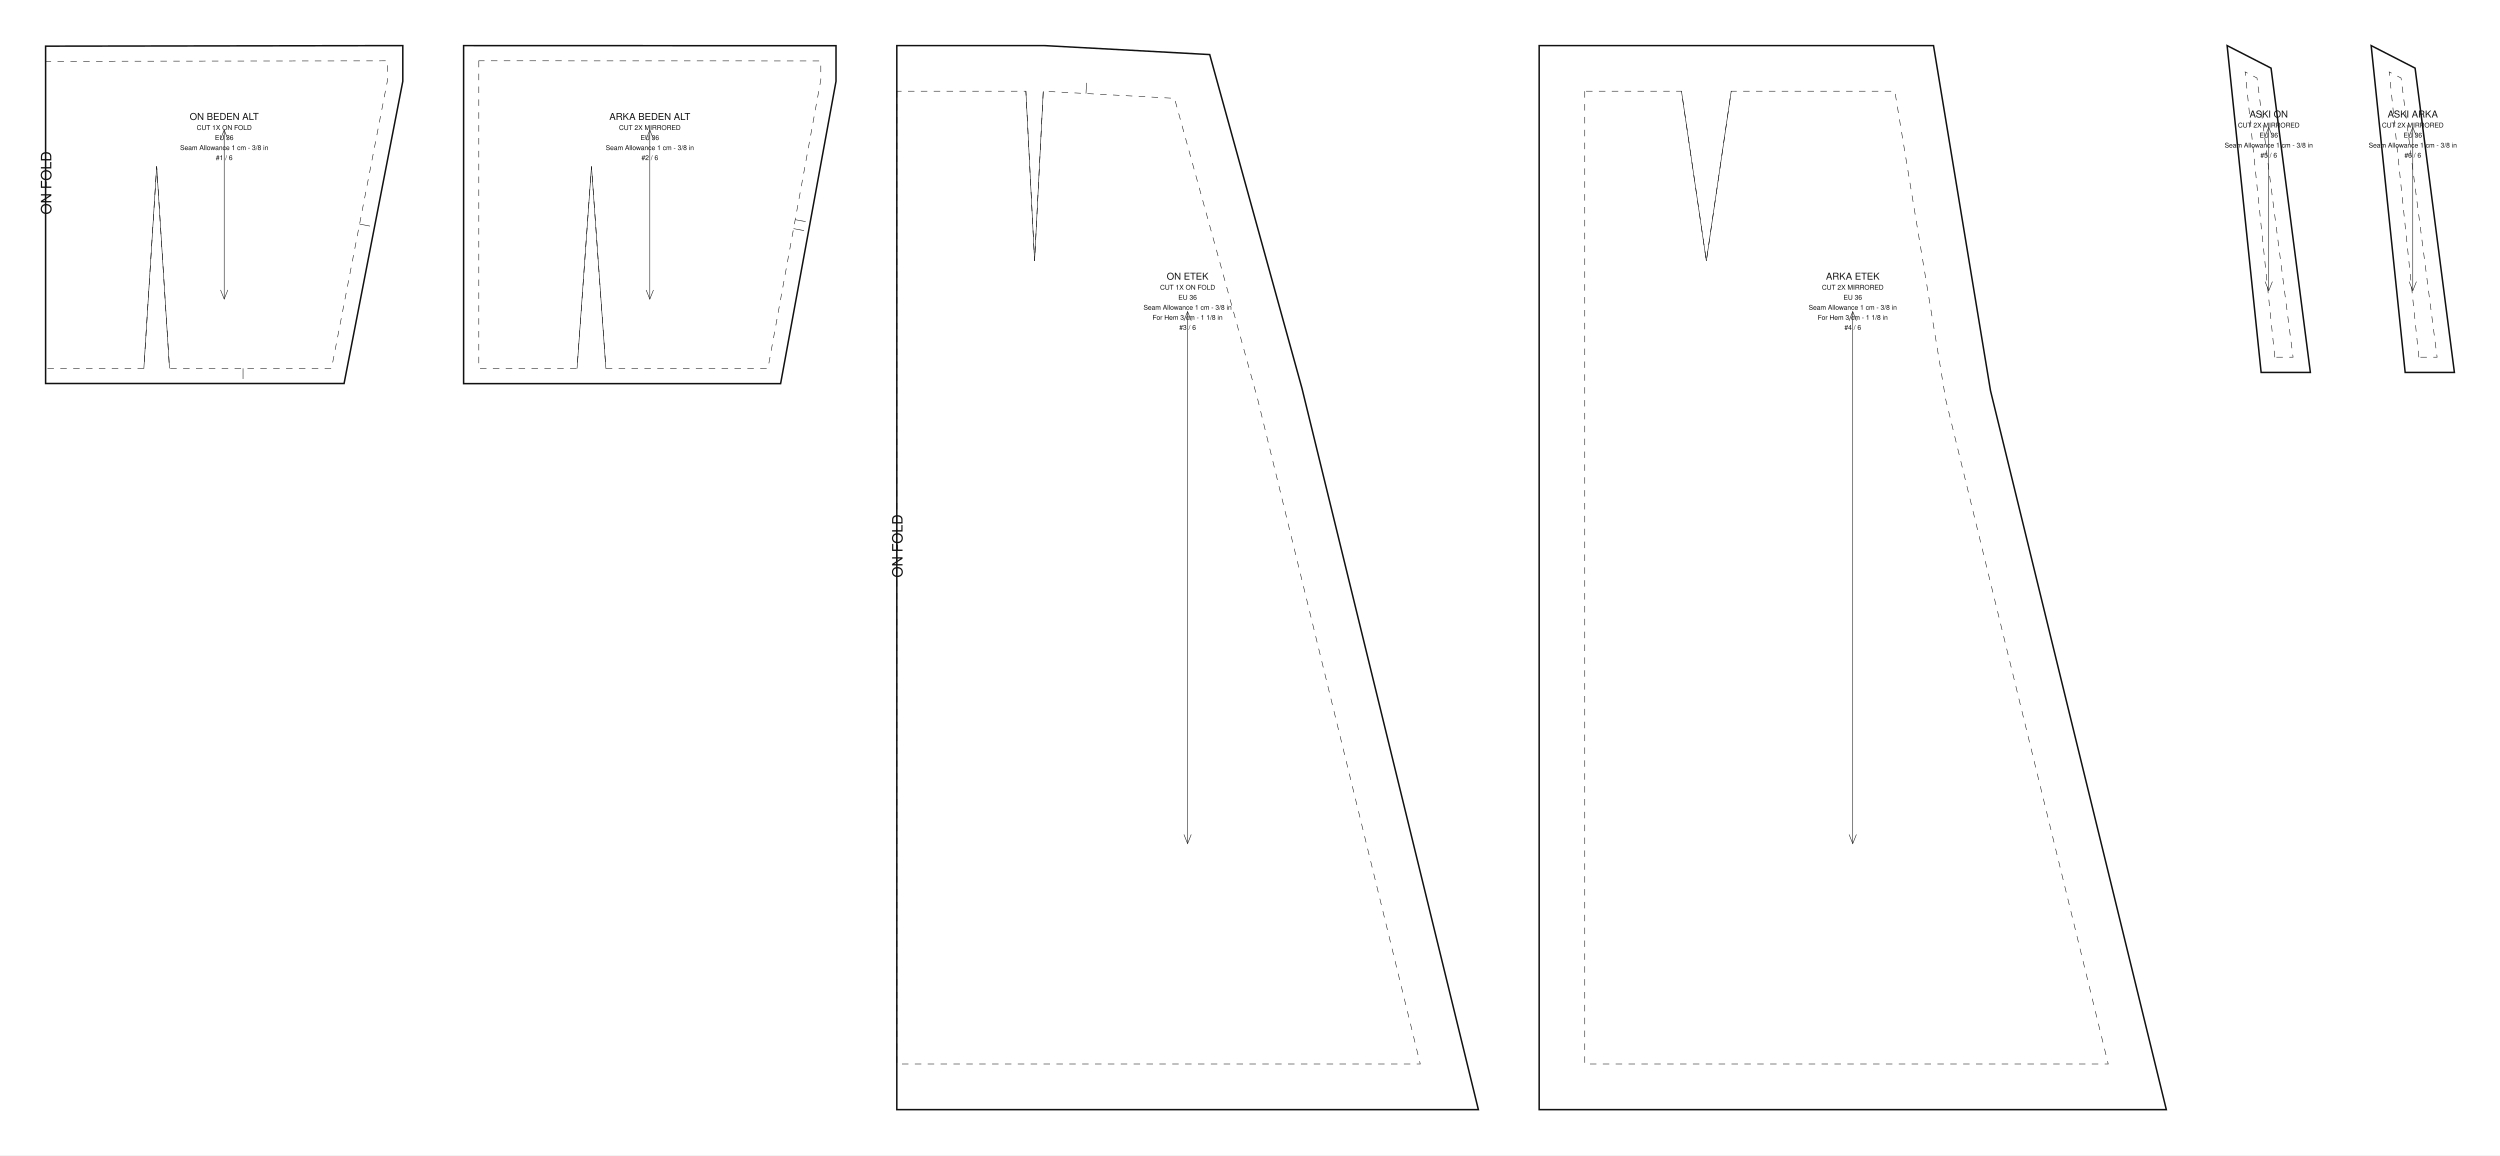
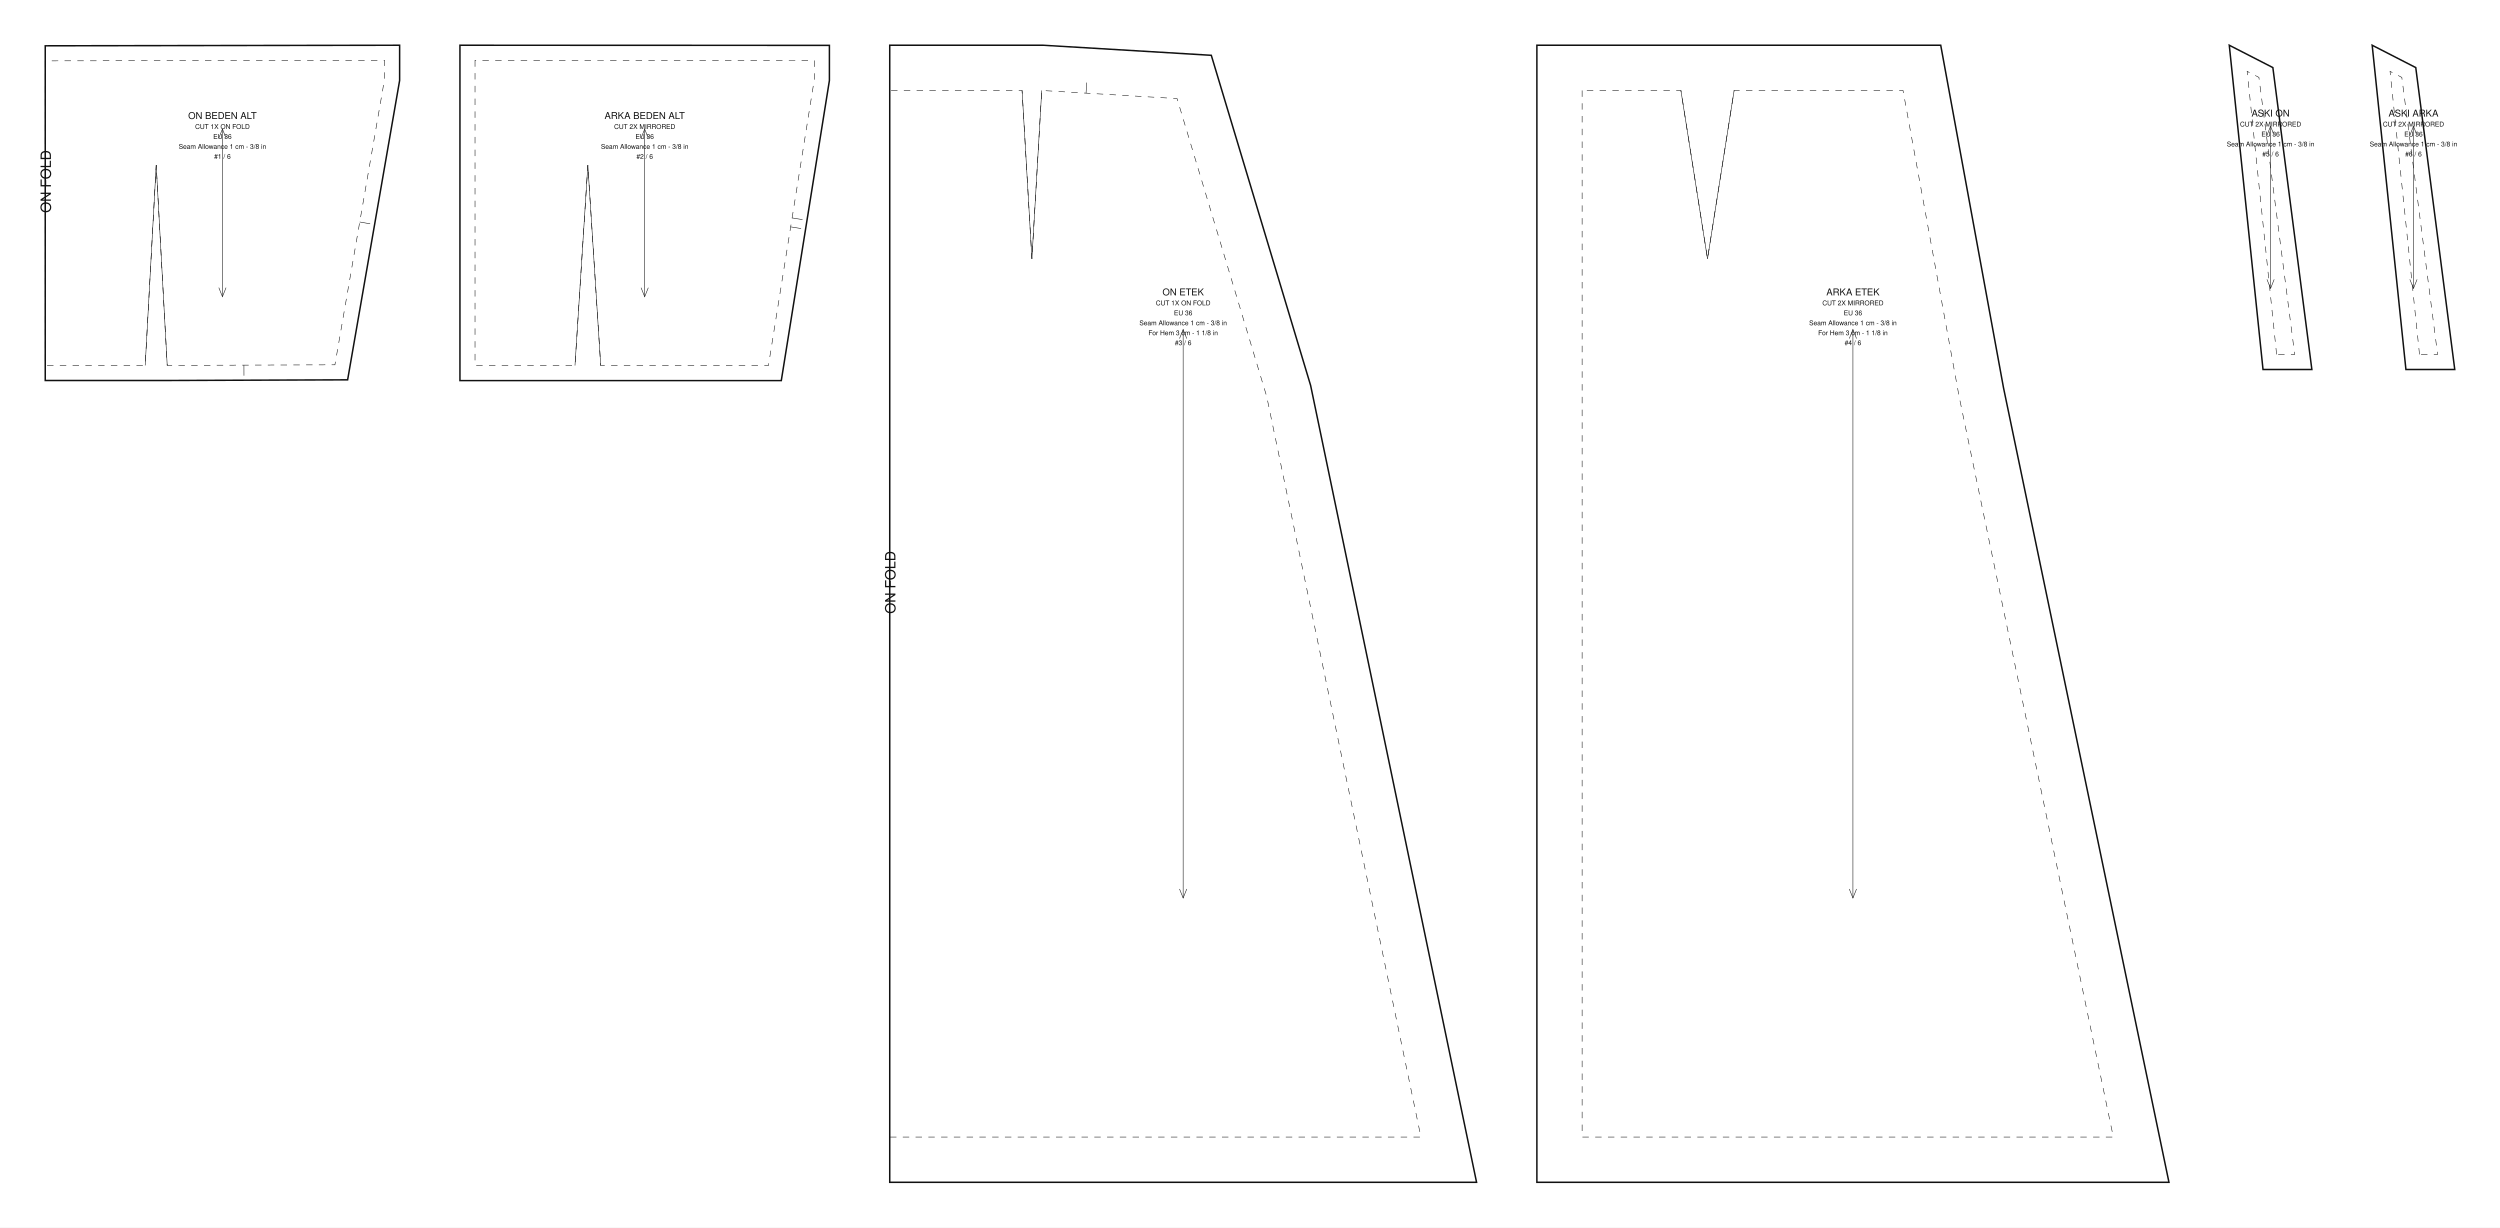
- <svg xmlns="http://www.w3.org/2000/svg" data-ops="23" viewBox="0 0 1644.714 760.000" width="1644.714mm" height="760.000mm" data-scale="1:1" data-unit-mm="1" data-sheet="stitchu-pattern-sheet-v1" data-graf="taban-elbise" data-body="gercek36" data-parca="6">
-   <rect width="1644.714" height="760.000" fill="#ffffff" />
+ <svg xmlns="http://www.w3.org/2000/svg" data-ops="23" viewBox="0 0 1657.804 814.000" width="1657.804mm" height="814.000mm" data-scale="1:1" data-unit-mm="1" data-sheet="stitchu-pattern-sheet-v1" data-graf="taban-elbise" data-body="gercek36" data-parca="6">
+   <rect width="1657.804" height="814.000" fill="#ffffff" />
  <g font-family="Helvetica,Arial,sans-serif" fill="none" stroke="#111111">
    <g data-panel="on_beden_alt">
-       <path data-katman="1" data-tur="kesim" stroke-width="1.000" d="M 30.000 30.367 L 30.000 252.315 L 226.362 252.315 L 265.000 53.478 L 265.000 30.000 Z" />
-       <path data-katman="14" data-tur="dikis" stroke-width="0.350" stroke-dasharray="4.233 4.233" d="M 30.000 40.352 L 30.000 242.315 L 94.641 242.315 L 103.075 109.455 L 111.508 242.315 L 218.118 242.315 L 255.000 52.515 L 255.000 40.015 L 30.000 40.352 Z" />
+       <path data-katman="1" data-tur="kesim" stroke-width="1.000" d="M 30.000 30.367 L 30.000 252.315 L 110.899 252.315 L 230.518 251.872 L 265.000 53.377 L 265.000 30.000 Z" />
+       <path data-katman="14" data-tur="dikis" stroke-width="0.350" stroke-dasharray="4.233 4.233" d="M 30.000 40.352 L 30.000 242.315 L 96.281 242.315 L 103.581 109.455 L 110.881 242.315 L 222.100 241.903 L 255.000 52.515 L 255.000 40.015 L 30.000 40.352 Z" />
      <path data-katman="6" data-tur="kat" stroke-width="0.350" stroke-dasharray="4.233 4.233" d="M 30.000 40.352 L 30.000 242.315" />
      <text data-katman="15" x="33.760" y="141.158" font-size="9.400" fill="#111111" stroke="none" transform="rotate(-90 33.760 141.158)">ON FOLD</text>
-       <path data-katman="8" data-tur="pens" data-edge="dart_on_beden.1" stroke-width="0.350" d="M 94.641 242.315 L 103.075 109.455" />
-       <path data-katman="8" data-tur="pens" data-edge="dart_on_beden.2" stroke-width="0.350" d="M 103.075 109.455 L 111.508 242.315" />
-       <path data-katman="4" data-tur="centik" data-edge="waist_front.2" stroke-width="0.350" d="M 159.893 242.315 L 159.893 249.315" />
-       <path data-katman="4" data-tur="centik" data-edge="side_front" stroke-width="0.350" d="M 236.559 147.415 L 243.430 148.750" />
+       <path data-katman="8" data-tur="pens" data-edge="dart_on_beden.1" stroke-width="0.350" d="M 96.281 242.315 L 103.581 109.455" />
+       <path data-katman="8" data-tur="pens" data-edge="dart_on_beden.2" stroke-width="0.350" d="M 103.581 109.455 L 110.881 242.315" />
+       <path data-katman="4" data-tur="centik" data-edge="waist_front.2" stroke-width="0.350" d="M 161.750 242.127 L 161.775 249.126" />
+       <path data-katman="4" data-tur="centik" data-edge="side_front" stroke-width="0.350" d="M 238.550 147.209 L 245.447 148.407" />
      <path data-katman="7" data-tur="grain" stroke-width="0.350" d="M 147.500 85.579 L 147.500 196.736" />
      <path data-katman="7" data-tur="grainOk" stroke-width="0.350" d="M 149.900 91.579 L 147.500 85.579 L 145.100 91.579" />
      <path data-katman="7" data-tur="grainOk" stroke-width="0.350" d="M 145.100 190.736 L 147.500 196.736 L 149.900 190.736" />
      <text data-katman="15" x="147.500" y="78.909" text-anchor="middle" font-size="6.300" fill="#111111" stroke="none">ON BEDEN ALT</text>
      <text data-katman="15" x="147.500" y="85.509" text-anchor="middle" font-size="4.400" fill="#111111" stroke="none">CUT 1X ON FOLD</text>
      <text data-katman="15" x="147.500" y="92.109" text-anchor="middle" font-size="4.400" fill="#111111" stroke="none">EU 36</text>
      <text data-katman="15" x="147.500" y="98.709" text-anchor="middle" font-size="4.400" fill="#111111" stroke="none">Seam Allowance 1 cm - 3/8 in</text>
      <text data-katman="15" x="147.500" y="105.309" text-anchor="middle" font-size="4.400" fill="#111111" stroke="none">#1 / 6</text>
    </g>
    <g data-panel="arka_beden_alt">
-       <path data-katman="1" data-tur="kesim" stroke-width="1.000" d="M 305.000 30.000 L 305.000 252.379 L 513.549 252.379 L 550.000 53.488 L 550.000 30.083 Z" />
-       <path data-katman="14" data-tur="dikis" stroke-width="0.350" stroke-dasharray="4.233 4.233" d="M 315.000 40.003 L 315.000 242.379 L 379.641 242.379 L 389.123 109.519 L 398.606 242.379 L 505.216 242.379 L 540.000 52.579 L 540.000 40.079 L 315.000 40.003 Z" />
-       <path data-katman="8" data-tur="pens" data-edge="dart_arka_beden.1" stroke-width="0.350" d="M 379.641 242.379 L 389.123 109.519" />
-       <path data-katman="8" data-tur="pens" data-edge="dart_arka_beden.2" stroke-width="0.350" d="M 389.123 109.519 L 398.606 242.379" />
-       <path data-katman="4" data-tur="centik" data-edge="side_back" stroke-width="0.350" d="M 522.067 150.430 L 528.952 151.692" />
-       <path data-katman="4" data-tur="centik" data-edge="side_back" stroke-width="0.350" d="M 523.149 144.529 L 530.034 145.790" />
+       <path data-katman="1" data-tur="kesim" stroke-width="1.000" d="M 305.000 30.000 L 305.000 252.379 L 518.091 252.379 L 550.000 53.376 L 550.000 30.083 Z" />
+       <path data-katman="14" data-tur="dikis" stroke-width="0.350" stroke-dasharray="4.233 4.233" d="M 315.000 40.003 L 315.000 242.379 L 381.281 242.379 L 389.815 109.519 L 398.348 242.379 L 509.567 242.379 L 540.000 52.579 L 540.000 40.079 L 315.000 40.003 Z" />
+       <path data-katman="8" data-tur="pens" data-edge="dart_arka_beden.1" stroke-width="0.350" d="M 381.281 242.379 L 389.815 109.519" />
+       <path data-katman="8" data-tur="pens" data-edge="dart_arka_beden.2" stroke-width="0.350" d="M 389.815 109.519 L 398.348 242.379" />
+       <path data-katman="4" data-tur="centik" data-edge="side_back" stroke-width="0.350" d="M 524.309 150.442 L 531.220 151.550" />
+       <path data-katman="4" data-tur="centik" data-edge="side_back" stroke-width="0.350" d="M 525.258 144.517 L 532.170 145.625" />
      <path data-katman="7" data-tur="grain" stroke-width="0.350" d="M 427.500 85.595 L 427.500 196.785" />
      <path data-katman="7" data-tur="grainOk" stroke-width="0.350" d="M 429.900 91.595 L 427.500 85.595 L 425.100 91.595" />
      <path data-katman="7" data-tur="grainOk" stroke-width="0.350" d="M 425.100 190.785 L 427.500 196.785 L 429.900 190.785" />
      <text data-katman="15" x="427.500" y="78.923" text-anchor="middle" font-size="6.300" fill="#111111" stroke="none">ARKA BEDEN ALT</text>
      <text data-katman="15" x="427.500" y="85.523" text-anchor="middle" font-size="4.400" fill="#111111" stroke="none">CUT 2X MIRRORED</text>
      <text data-katman="15" x="427.500" y="92.123" text-anchor="middle" font-size="4.400" fill="#111111" stroke="none">EU 36</text>
      <text data-katman="15" x="427.500" y="98.723" text-anchor="middle" font-size="4.400" fill="#111111" stroke="none">Seam Allowance 1 cm - 3/8 in</text>
      <text data-katman="15" x="427.500" y="105.323" text-anchor="middle" font-size="4.400" fill="#111111" stroke="none">#2 / 6</text>
    </g>
    <g data-panel="on_etek">
-       <path data-katman="1" data-tur="kesim" stroke-width="1.000" d="M 590.000 30.000 L 590.000 730.000 L 972.596 730.000 L 856.535 255.439 L 795.854 35.901 L 687.164 30.000 L 674.915 30.000 Z" />
-       <path data-katman="14" data-tur="dikis" stroke-width="0.350" stroke-dasharray="4.233 4.233" d="M 590.000 60.000 L 590.000 700.000 L 934.375 700.000 L 827.500 263.000 L 772.686 64.687 L 686.351 60.000 L 680.633 171.650 L 674.915 60.000 L 590.000 60.000 Z" />
-       <path data-katman="6" data-tur="kat" stroke-width="0.350" stroke-dasharray="4.233 4.233" d="M 590.000 60.000 L 590.000 700.000" />
-       <text data-katman="15" x="593.760" y="380.000" font-size="9.400" fill="#111111" stroke="none" transform="rotate(-90 593.760 380.000)">ON FOLD</text>
-       <path data-katman="8" data-tur="pens" data-edge="dart_on_etek.1" stroke-width="0.350" d="M 686.351 60.000 L 680.633 171.650" />
-       <path data-katman="8" data-tur="pens" data-edge="dart_on_etek.2" stroke-width="0.350" d="M 680.633 171.650 L 674.915 60.000" />
-       <path data-katman="4" data-tur="centik" data-edge="waist_front.1" stroke-width="0.350" d="M 714.461 61.526 L 714.841 54.536" />
-       <path data-katman="7" data-tur="grain" stroke-width="0.350" d="M 781.298 205.000 L 781.298 555.000" />
-       <path data-katman="7" data-tur="grainOk" stroke-width="0.350" d="M 783.698 211.000 L 781.298 205.000 L 778.898 211.000" />
-       <path data-katman="7" data-tur="grainOk" stroke-width="0.350" d="M 778.898 549.000 L 781.298 555.000 L 783.698 549.000" />
-       <text data-katman="15" x="781.298" y="184.000" text-anchor="middle" font-size="6.300" fill="#111111" stroke="none">ON ETEK</text>
-       <text data-katman="15" x="781.298" y="190.600" text-anchor="middle" font-size="4.400" fill="#111111" stroke="none">CUT 1X ON FOLD</text>
-       <text data-katman="15" x="781.298" y="197.200" text-anchor="middle" font-size="4.400" fill="#111111" stroke="none">EU 36</text>
-       <text data-katman="15" x="781.298" y="203.800" text-anchor="middle" font-size="4.400" fill="#111111" stroke="none">Seam Allowance 1 cm - 3/8 in</text>
-       <text data-katman="15" x="781.298" y="210.400" text-anchor="middle" font-size="4.400" fill="#111111" stroke="none">For Hem 3 cm - 1 1/8 in</text>
-       <text data-katman="15" x="781.298" y="217.000" text-anchor="middle" font-size="4.400" fill="#111111" stroke="none">#3 / 6</text>
+       <path data-katman="1" data-tur="kesim" stroke-width="1.000" d="M 590.000 30.000 L 590.000 784.000 L 979.141 784.000 L 869.104 255.606 L 803.235 36.673 L 691.691 30.000 L 677.754 30.000 Z" />
+       <path data-katman="14" data-tur="dikis" stroke-width="0.350" stroke-dasharray="4.233 4.233" d="M 590.000 60.000 L 590.000 754.000 L 942.250 754.000 L 840.000 263.000 L 780.541 65.369 L 690.794 60.000 L 684.274 171.650 L 677.754 60.000 L 590.000 60.000 Z" />
+       <path data-katman="6" data-tur="kat" stroke-width="0.350" stroke-dasharray="4.233 4.233" d="M 590.000 60.000 L 590.000 754.000" />
+       <text data-katman="15" x="593.760" y="407.000" font-size="9.400" fill="#111111" stroke="none" transform="rotate(-90 593.760 407.000)">ON FOLD</text>
+       <path data-katman="8" data-tur="pens" data-edge="dart_on_etek.1" stroke-width="0.350" d="M 690.794 60.000 L 684.274 171.650" />
+       <path data-katman="8" data-tur="pens" data-edge="dart_on_etek.2" stroke-width="0.350" d="M 684.274 171.650 L 677.754 60.000" />
+       <path data-katman="4" data-tur="centik" data-edge="waist_front.1" stroke-width="0.350" d="M 720.191 61.759 L 720.609 54.771" />
+       <path data-katman="7" data-tur="grain" stroke-width="0.350" d="M 784.571 218.500 L 784.571 595.500" />
+       <path data-katman="7" data-tur="grainOk" stroke-width="0.350" d="M 786.971 224.500 L 784.571 218.500 L 782.171 224.500" />
+       <path data-katman="7" data-tur="grainOk" stroke-width="0.350" d="M 782.171 589.500 L 784.571 595.500 L 786.971 589.500" />
+       <text data-katman="15" x="784.571" y="195.880" text-anchor="middle" font-size="6.300" fill="#111111" stroke="none">ON ETEK</text>
+       <text data-katman="15" x="784.571" y="202.480" text-anchor="middle" font-size="4.400" fill="#111111" stroke="none">CUT 1X ON FOLD</text>
+       <text data-katman="15" x="784.571" y="209.080" text-anchor="middle" font-size="4.400" fill="#111111" stroke="none">EU 36</text>
+       <text data-katman="15" x="784.571" y="215.680" text-anchor="middle" font-size="4.400" fill="#111111" stroke="none">Seam Allowance 1 cm - 3/8 in</text>
+       <text data-katman="15" x="784.571" y="222.280" text-anchor="middle" font-size="4.400" fill="#111111" stroke="none">For Hem 3 cm - 1 1/8 in</text>
+       <text data-katman="15" x="784.571" y="228.880" text-anchor="middle" font-size="4.400" fill="#111111" stroke="none">#3 / 6</text>
    </g>
    <g data-panel="arka_etek">
-       <path data-katman="1" data-tur="kesim" stroke-width="1.000" d="M 1012.596 30.000 L 1012.596 730.000 L 1425.192 730.000 L 1309.509 256.984 L 1272.029 30.000 L 1106.216 30.000 Z" />
-       <path data-katman="14" data-tur="dikis" stroke-width="0.350" stroke-dasharray="4.233 4.233" d="M 1042.596 60.000 L 1042.596 700.000 L 1386.971 700.000 L 1280.096 263.000 L 1246.577 60.000 L 1138.947 60.000 L 1122.581 171.650 L 1106.216 60.000 L 1042.596 60.000 Z" />
-       <path data-katman="8" data-tur="pens" data-edge="dart_arka_etek.1" stroke-width="0.350" d="M 1138.947 60.000 L 1122.581 171.650" />
-       <path data-katman="8" data-tur="pens" data-edge="dart_arka_etek.2" stroke-width="0.350" d="M 1122.581 171.650 L 1106.216 60.000" />
-       <path data-katman="7" data-tur="grain" stroke-width="0.350" d="M 1218.894 205.000 L 1218.894 555.000" />
-       <path data-katman="7" data-tur="grainOk" stroke-width="0.350" d="M 1221.294 211.000 L 1218.894 205.000 L 1216.494 211.000" />
-       <path data-katman="7" data-tur="grainOk" stroke-width="0.350" d="M 1216.494 549.000 L 1218.894 555.000 L 1221.294 549.000" />
-       <text data-katman="15" x="1218.894" y="184.000" text-anchor="middle" font-size="6.300" fill="#111111" stroke="none">ARKA ETEK</text>
-       <text data-katman="15" x="1218.894" y="190.600" text-anchor="middle" font-size="4.400" fill="#111111" stroke="none">CUT 2X MIRRORED</text>
-       <text data-katman="15" x="1218.894" y="197.200" text-anchor="middle" font-size="4.400" fill="#111111" stroke="none">EU 36</text>
-       <text data-katman="15" x="1218.894" y="203.800" text-anchor="middle" font-size="4.400" fill="#111111" stroke="none">Seam Allowance 1 cm - 3/8 in</text>
-       <text data-katman="15" x="1218.894" y="210.400" text-anchor="middle" font-size="4.400" fill="#111111" stroke="none">For Hem 3 cm - 1 1/8 in</text>
-       <text data-katman="15" x="1218.894" y="217.000" text-anchor="middle" font-size="4.400" fill="#111111" stroke="none">#4 / 6</text>
+       <path data-katman="1" data-tur="kesim" stroke-width="1.000" d="M 1019.141 30.000 L 1019.141 784.000 L 1438.282 784.000 L 1328.584 257.237 L 1286.935 30.000 L 1114.642 30.000 Z" />
+       <path data-katman="14" data-tur="dikis" stroke-width="0.350" stroke-dasharray="4.233 4.233" d="M 1049.141 60.000 L 1049.141 754.000 L 1401.391 754.000 L 1299.141 263.000 L 1261.934 60.000 L 1149.935 60.000 L 1132.289 171.650 L 1114.642 60.000 L 1049.141 60.000 Z" />
+       <path data-katman="8" data-tur="pens" data-edge="dart_arka_etek.1" stroke-width="0.350" d="M 1149.935 60.000 L 1132.289 171.650" />
+       <path data-katman="8" data-tur="pens" data-edge="dart_arka_etek.2" stroke-width="0.350" d="M 1132.289 171.650 L 1114.642 60.000" />
+       <path data-katman="7" data-tur="grain" stroke-width="0.350" d="M 1228.712 218.500 L 1228.712 595.500" />
+       <path data-katman="7" data-tur="grainOk" stroke-width="0.350" d="M 1231.112 224.500 L 1228.712 218.500 L 1226.312 224.500" />
+       <path data-katman="7" data-tur="grainOk" stroke-width="0.350" d="M 1226.312 589.500 L 1228.712 595.500 L 1231.112 589.500" />
+       <text data-katman="15" x="1228.712" y="195.880" text-anchor="middle" font-size="6.300" fill="#111111" stroke="none">ARKA ETEK</text>
+       <text data-katman="15" x="1228.712" y="202.480" text-anchor="middle" font-size="4.400" fill="#111111" stroke="none">CUT 2X MIRRORED</text>
+       <text data-katman="15" x="1228.712" y="209.080" text-anchor="middle" font-size="4.400" fill="#111111" stroke="none">EU 36</text>
+       <text data-katman="15" x="1228.712" y="215.680" text-anchor="middle" font-size="4.400" fill="#111111" stroke="none">Seam Allowance 1 cm - 3/8 in</text>
+       <text data-katman="15" x="1228.712" y="222.280" text-anchor="middle" font-size="4.400" fill="#111111" stroke="none">For Hem 3 cm - 1 1/8 in</text>
+       <text data-katman="15" x="1228.712" y="228.880" text-anchor="middle" font-size="4.400" fill="#111111" stroke="none">#4 / 6</text>
    </g>
    <g data-panel="aski_on">
-       <path data-katman="1" data-tur="kesim" stroke-width="1.000" d="M 1487.565 245.018 L 1465.192 30.000 L 1494.092 44.820 L 1519.953 245.018 Z" />
-       <path data-katman="14" data-tur="dikis" stroke-width="0.350" stroke-dasharray="4.233 4.233" d="M 1496.578 235.018 L 1477.048 47.318 L 1484.848 51.318 L 1508.578 235.018 L 1496.578 235.018 Z" />
-       <path data-katman="7" data-tur="grain" stroke-width="0.350" d="M 1492.573 83.755 L 1492.573 191.264" />
-       <path data-katman="7" data-tur="grainOk" stroke-width="0.350" d="M 1494.973 89.755 L 1492.573 83.755 L 1490.173 89.755" />
-       <path data-katman="7" data-tur="grainOk" stroke-width="0.350" d="M 1490.173 185.264 L 1492.573 191.264 L 1494.973 185.264" />
-       <text data-katman="15" x="1492.573" y="77.304" text-anchor="middle" font-size="6.300" fill="#111111" stroke="none">ASKI ON</text>
-       <text data-katman="15" x="1492.573" y="83.904" text-anchor="middle" font-size="4.400" fill="#111111" stroke="none">CUT 2X MIRRORED</text>
-       <text data-katman="15" x="1492.573" y="90.504" text-anchor="middle" font-size="4.400" fill="#111111" stroke="none">EU 36</text>
-       <text data-katman="15" x="1492.573" y="97.104" text-anchor="middle" font-size="4.400" fill="#111111" stroke="none">Seam Allowance 1 cm - 3/8 in</text>
-       <text data-katman="15" x="1492.573" y="103.704" text-anchor="middle" font-size="4.400" fill="#111111" stroke="none">#5 / 6</text>
+       <path data-katman="1" data-tur="kesim" stroke-width="1.000" d="M 1500.655 245.018 L 1478.282 30.000 L 1507.182 44.820 L 1533.043 245.018 Z" />
+       <path data-katman="14" data-tur="dikis" stroke-width="0.350" stroke-dasharray="4.233 4.233" d="M 1509.668 235.018 L 1490.138 47.318 L 1497.938 51.318 L 1521.668 235.018 L 1509.668 235.018 Z" />
+       <path data-katman="7" data-tur="grain" stroke-width="0.350" d="M 1505.663 83.755 L 1505.663 191.264" />
+       <path data-katman="7" data-tur="grainOk" stroke-width="0.350" d="M 1508.063 89.755 L 1505.663 83.755 L 1503.263 89.755" />
+       <path data-katman="7" data-tur="grainOk" stroke-width="0.350" d="M 1503.263 185.264 L 1505.663 191.264 L 1508.063 185.264" />
+       <text data-katman="15" x="1505.663" y="77.304" text-anchor="middle" font-size="6.300" fill="#111111" stroke="none">ASKI ON</text>
+       <text data-katman="15" x="1505.663" y="83.904" text-anchor="middle" font-size="4.400" fill="#111111" stroke="none">CUT 2X MIRRORED</text>
+       <text data-katman="15" x="1505.663" y="90.504" text-anchor="middle" font-size="4.400" fill="#111111" stroke="none">EU 36</text>
+       <text data-katman="15" x="1505.663" y="97.104" text-anchor="middle" font-size="4.400" fill="#111111" stroke="none">Seam Allowance 1 cm - 3/8 in</text>
+       <text data-katman="15" x="1505.663" y="103.704" text-anchor="middle" font-size="4.400" fill="#111111" stroke="none">#5 / 6</text>
    </g>
    <g data-panel="aski_arka">
-       <path data-katman="1" data-tur="kesim" stroke-width="1.000" d="M 1582.325 245.018 L 1559.953 30.000 L 1588.853 44.820 L 1614.714 245.018 Z" />
-       <path data-katman="14" data-tur="dikis" stroke-width="0.350" stroke-dasharray="4.233 4.233" d="M 1591.339 235.018 L 1571.809 47.318 L 1579.609 51.318 L 1603.339 235.018 L 1591.339 235.018 Z" />
-       <path data-katman="7" data-tur="grain" stroke-width="0.350" d="M 1587.333 83.755 L 1587.333 191.264" />
-       <path data-katman="7" data-tur="grainOk" stroke-width="0.350" d="M 1589.733 89.755 L 1587.333 83.755 L 1584.933 89.755" />
-       <path data-katman="7" data-tur="grainOk" stroke-width="0.350" d="M 1584.933 185.264 L 1587.333 191.264 L 1589.733 185.264" />
-       <text data-katman="15" x="1587.333" y="77.304" text-anchor="middle" font-size="6.300" fill="#111111" stroke="none">ASKI ARKA</text>
-       <text data-katman="15" x="1587.333" y="83.904" text-anchor="middle" font-size="4.400" fill="#111111" stroke="none">CUT 2X MIRRORED</text>
-       <text data-katman="15" x="1587.333" y="90.504" text-anchor="middle" font-size="4.400" fill="#111111" stroke="none">EU 36</text>
-       <text data-katman="15" x="1587.333" y="97.104" text-anchor="middle" font-size="4.400" fill="#111111" stroke="none">Seam Allowance 1 cm - 3/8 in</text>
-       <text data-katman="15" x="1587.333" y="103.704" text-anchor="middle" font-size="4.400" fill="#111111" stroke="none">#6 / 6</text>
+       <path data-katman="1" data-tur="kesim" stroke-width="1.000" d="M 1595.415 245.018 L 1573.043 30.000 L 1601.943 44.820 L 1627.804 245.018 Z" />
+       <path data-katman="14" data-tur="dikis" stroke-width="0.350" stroke-dasharray="4.233 4.233" d="M 1604.429 235.018 L 1584.899 47.318 L 1592.699 51.318 L 1616.429 235.018 L 1604.429 235.018 Z" />
+       <path data-katman="7" data-tur="grain" stroke-width="0.350" d="M 1600.423 83.755 L 1600.423 191.264" />
+       <path data-katman="7" data-tur="grainOk" stroke-width="0.350" d="M 1602.823 89.755 L 1600.423 83.755 L 1598.023 89.755" />
+       <path data-katman="7" data-tur="grainOk" stroke-width="0.350" d="M 1598.023 185.264 L 1600.423 191.264 L 1602.823 185.264" />
+       <text data-katman="15" x="1600.423" y="77.304" text-anchor="middle" font-size="6.300" fill="#111111" stroke="none">ASKI ARKA</text>
+       <text data-katman="15" x="1600.423" y="83.904" text-anchor="middle" font-size="4.400" fill="#111111" stroke="none">CUT 2X MIRRORED</text>
+       <text data-katman="15" x="1600.423" y="90.504" text-anchor="middle" font-size="4.400" fill="#111111" stroke="none">EU 36</text>
+       <text data-katman="15" x="1600.423" y="97.104" text-anchor="middle" font-size="4.400" fill="#111111" stroke="none">Seam Allowance 1 cm - 3/8 in</text>
+       <text data-katman="15" x="1600.423" y="103.704" text-anchor="middle" font-size="4.400" fill="#111111" stroke="none">#6 / 6</text>
    </g>
  </g>
</svg>
